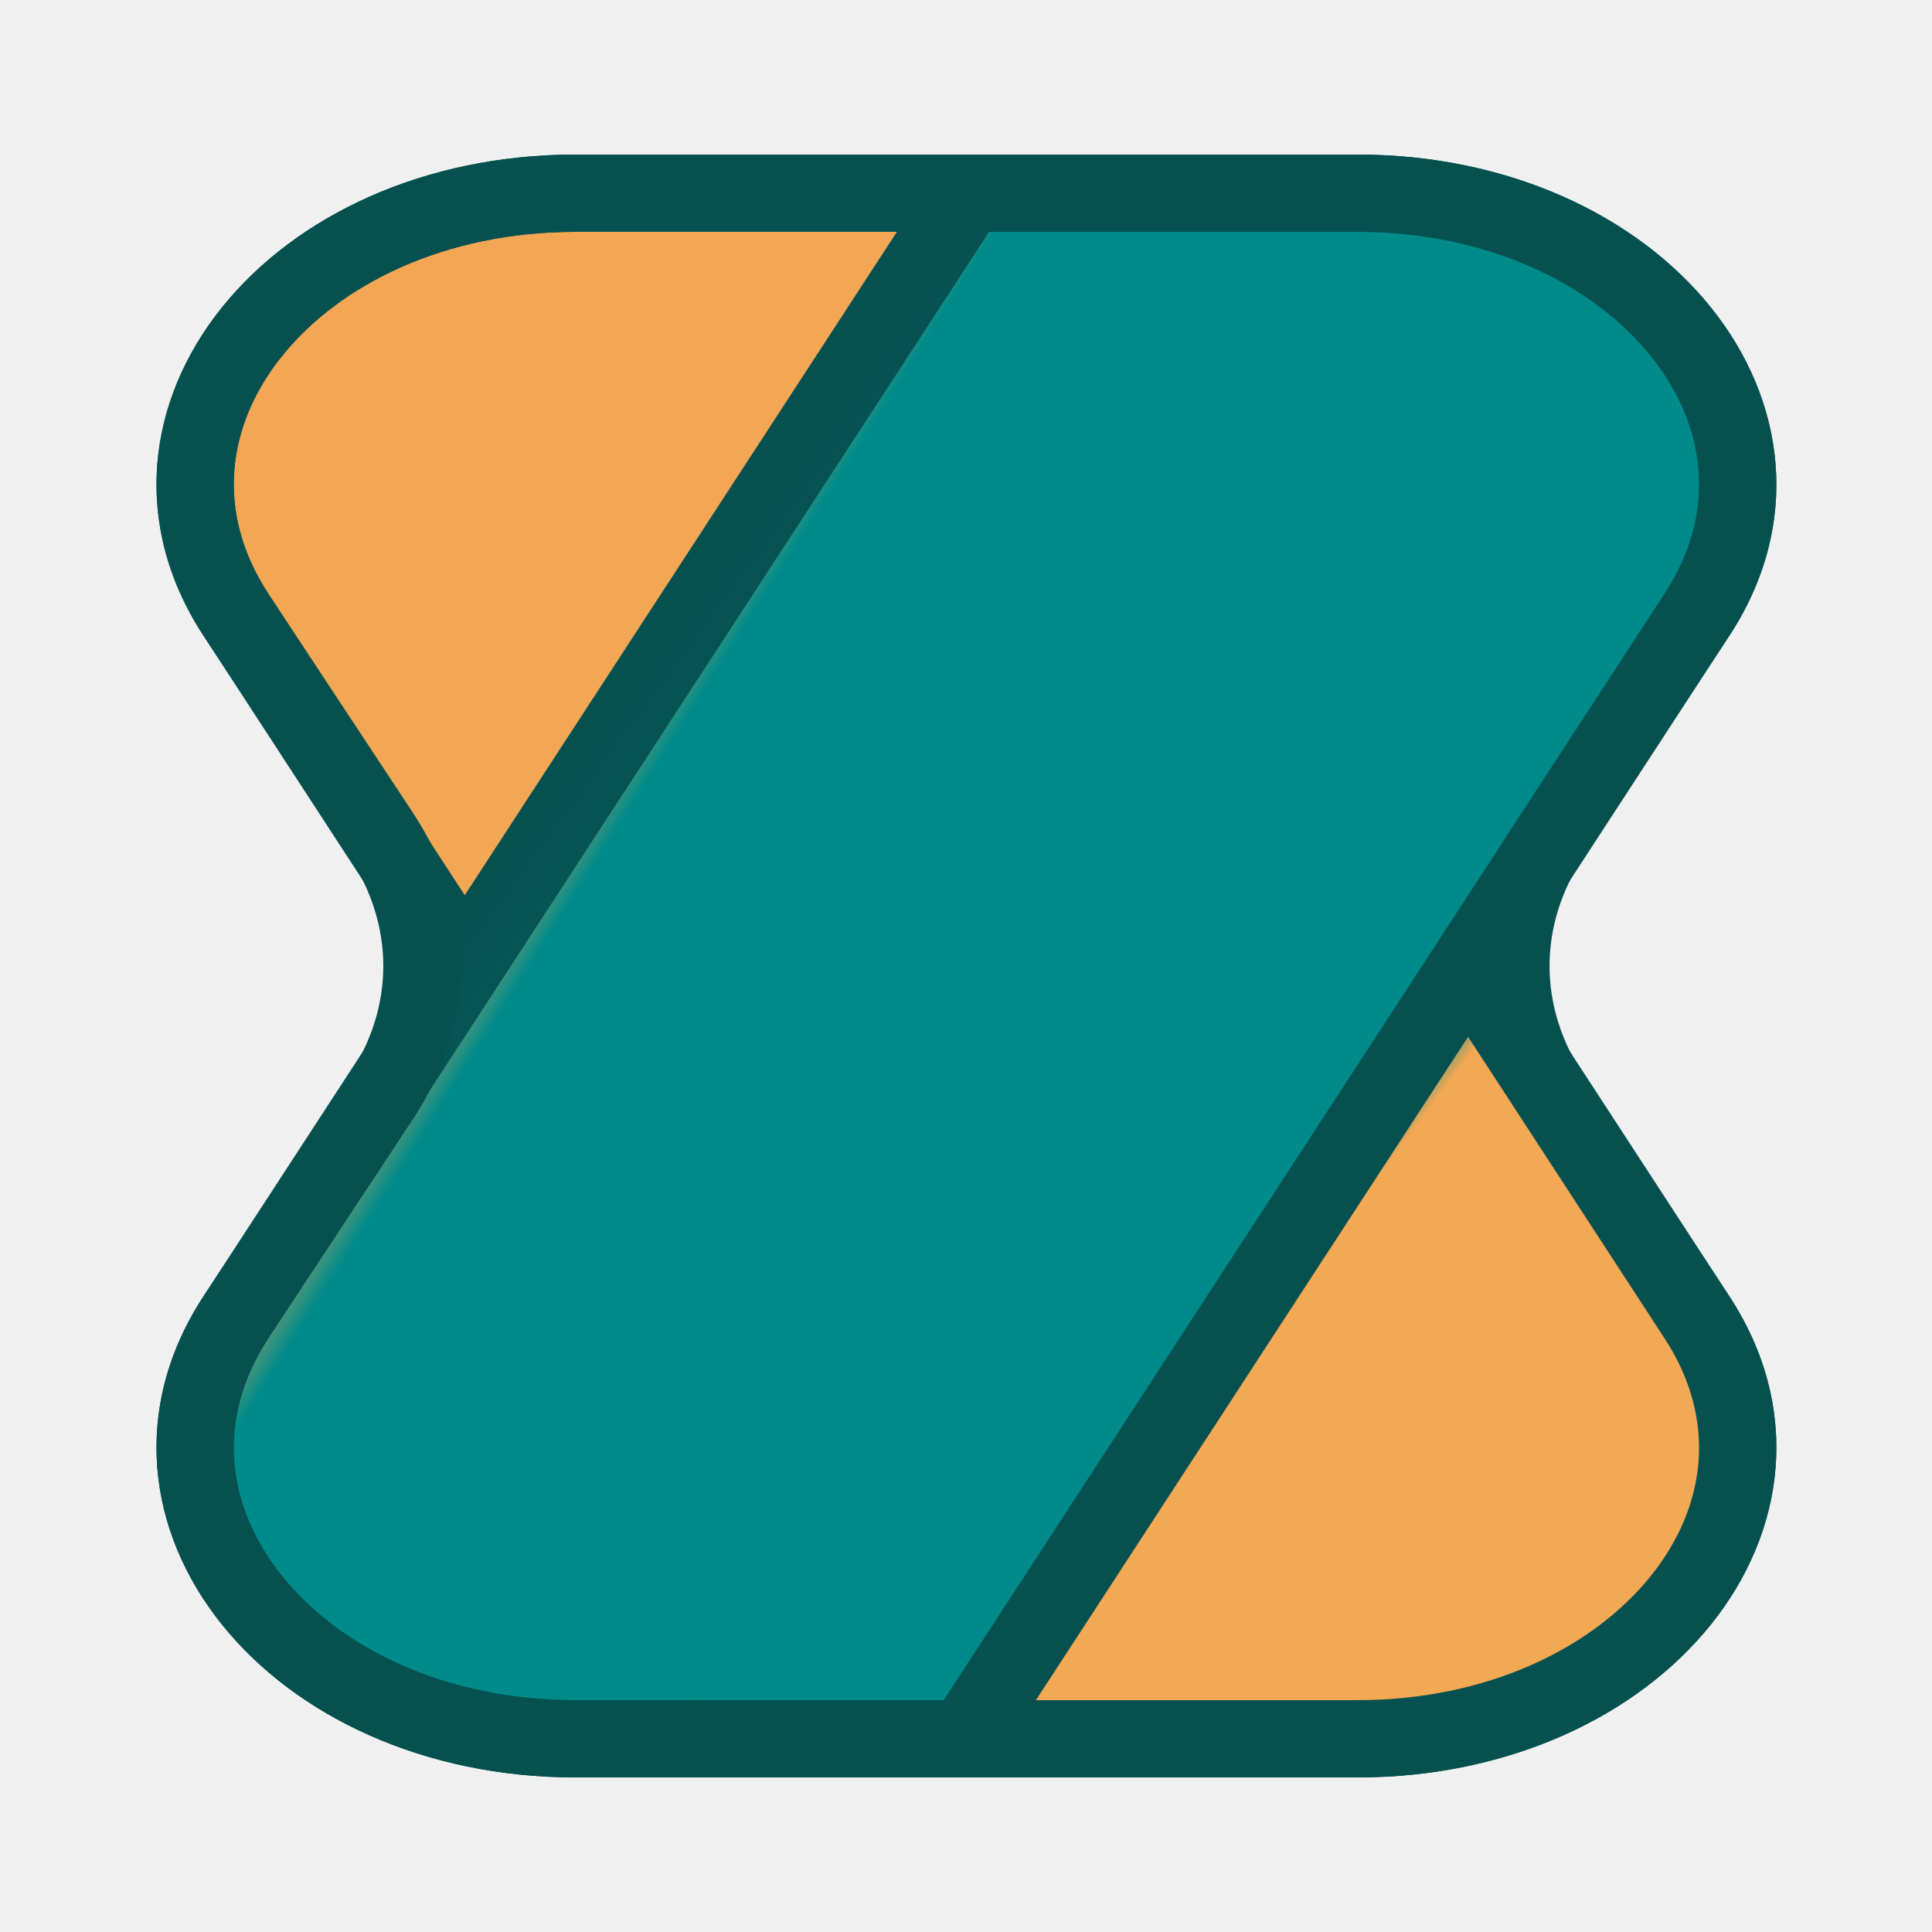
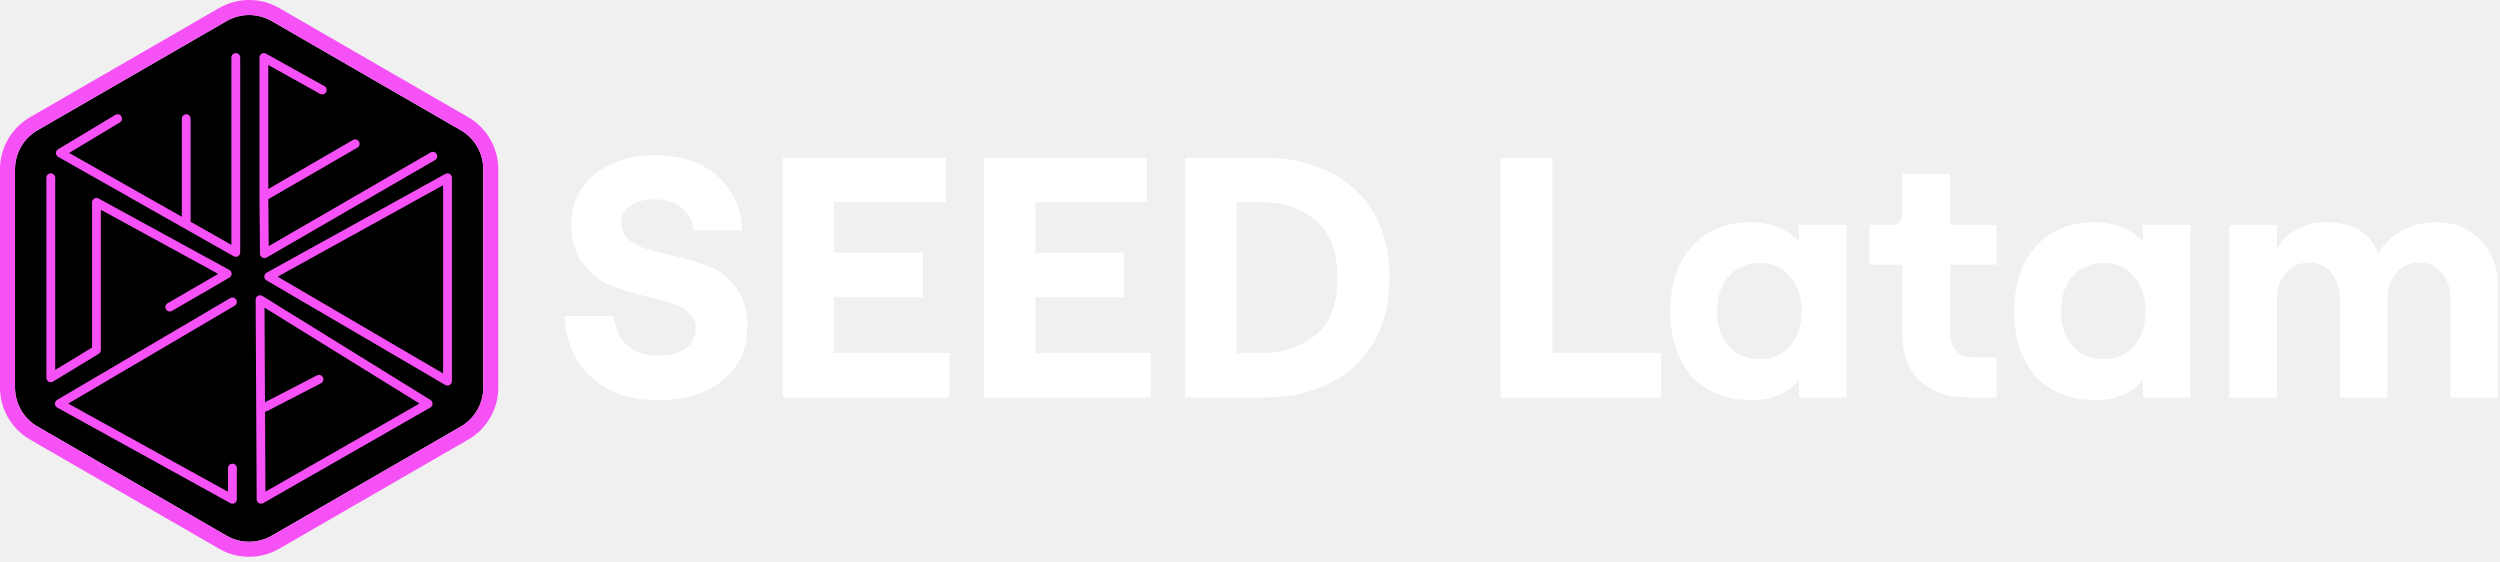
- <svg xmlns="http://www.w3.org/2000/svg" width="1000" height="1000" viewBox="0 0 1000 1000" fill="none">
-   <path d="M297.923 100H501.143L702.51 100C849.093 100 944.16 218.427 878.023 318.64L803.196 432.022C774.988 474.765 774.988 525.235 803.196 567.978L878.023 681.359C944.16 781.573 849.093 900 702.51 900H297.923C151.786 900 56.694 782.228 121.951 682.059L240.556 500L121.951 317.941C56.694 217.772 151.786 100 297.923 100Z" fill="url(#paint0_linear_1_155)" />
-   <path d="M878.023 318.64L894.716 329.657L894.716 329.657L878.023 318.64ZM803.196 432.022L819.888 443.039L819.888 443.039L803.196 432.022ZM803.196 567.978L819.888 556.961L819.888 556.961L803.196 567.978ZM878.023 681.359L894.716 670.343L894.716 670.343L878.023 681.359ZM240.556 500L257.314 510.917L257.314 510.917L240.556 500ZM121.951 682.059L105.193 671.142L105.193 671.142L121.951 682.059ZM121.951 317.941L138.708 307.024L138.708 307.024L121.951 317.941ZM297.923 80H501.143V120H297.923V80ZM501.143 80L702.51 80V120L501.143 120V80ZM894.716 329.657L819.888 443.039L786.503 421.006L861.331 307.624L894.716 329.657ZM819.888 556.961L894.716 670.343L861.331 692.376L786.503 578.994L819.888 556.961ZM517.901 110.917L257.314 510.917L223.799 489.083L484.386 89.083L517.901 110.917ZM257.314 510.917L138.708 692.976L105.193 671.142L223.799 489.083L257.314 510.917ZM138.708 307.024L257.314 489.083L223.799 510.917L105.193 328.858L138.708 307.024ZM819.888 443.039C796.09 479.099 796.09 520.901 819.888 556.961L786.503 578.994C753.885 529.569 753.885 470.431 786.503 421.006L819.888 443.039ZM297.923 920C219.681 920 153.299 888.462 115.103 841.157C76.397 793.22 67.318 729.281 105.193 671.142L138.708 692.976C111.327 735.007 117.165 780.038 146.225 816.029C175.796 852.652 230.028 880 297.923 880V920ZM702.51 80C780.988 80 847.497 111.713 885.633 159.22C924.287 207.372 933.083 271.521 894.716 329.657L861.331 307.624C889.1 265.546 883.432 220.375 854.44 184.26C824.931 147.5 770.615 120 702.51 120V80ZM894.716 670.343C933.083 728.479 924.287 792.628 885.633 840.78C847.497 888.287 780.988 920 702.51 920V880C770.615 880 824.931 852.5 854.44 815.74C883.432 779.625 889.1 734.454 861.331 692.376L894.716 670.343ZM297.923 120C230.028 120 175.796 147.348 146.225 183.971C117.165 219.962 111.327 264.994 138.708 307.024L105.193 328.858C67.318 270.719 76.397 206.78 115.103 158.843C153.299 111.538 219.681 80 297.923 80V120ZM702.51 920H297.923V880H702.51V920Z" fill="#065050" />
-   <path d="M702.514 900H499.293H297.926C151.343 900 56.276 781.573 122.413 681.36L197.24 567.978C225.449 525.235 225.449 474.765 197.24 432.022L122.413 318.64C56.276 218.427 151.343 100 297.926 100L702.514 100C848.65 100 943.742 217.772 878.485 317.941L759.88 500L878.485 682.059C943.742 782.228 848.65 900 702.514 900Z" fill="url(#paint1_linear_1_155)" />
-   <path d="M122.413 681.36L105.72 670.343L105.72 670.343L122.413 681.36ZM197.24 567.978L180.548 556.961L180.548 556.961L197.24 567.978ZM197.24 432.022L180.548 443.039L180.548 443.039L197.24 432.022ZM122.413 318.64L105.72 329.657L105.72 329.657L122.413 318.64ZM878.485 317.941L861.728 307.024L861.728 307.024L878.485 317.941ZM878.485 682.059L895.243 671.142L895.243 671.142L878.485 682.059ZM702.514 920H499.293V880H702.514V920ZM499.293 920H297.926V880H499.293V920ZM105.72 670.343L180.548 556.961L213.933 578.994L139.105 692.376L105.72 670.343ZM180.548 443.039L105.72 329.657L139.105 307.624L213.933 421.006L180.548 443.039ZM482.535 889.083L743.122 489.083L776.638 510.917L516.051 910.917L482.535 889.083ZM743.122 489.083L861.728 307.024L895.243 328.858L776.638 510.917L743.122 489.083ZM861.728 692.976L743.122 510.917L776.638 489.083L895.243 671.142L861.728 692.976ZM180.548 556.961C204.346 520.901 204.346 479.099 180.548 443.039L213.933 421.006C246.551 470.431 246.551 529.569 213.933 578.994L180.548 556.961ZM702.514 80C780.755 80 847.138 111.538 885.333 158.843C924.039 206.78 933.119 270.719 895.243 328.858L861.728 307.024C889.109 264.993 883.271 219.962 854.211 183.971C824.64 147.348 770.409 120 702.514 120V80ZM297.926 920C219.448 920 152.939 888.287 114.803 840.78C76.149 792.628 67.353 728.479 105.72 670.343L139.105 692.376C111.336 734.454 117.005 779.625 145.996 815.74C175.505 852.5 229.821 880 297.926 880V920ZM105.72 329.657C67.353 271.521 76.149 207.372 114.803 159.22C152.939 111.713 219.448 80 297.926 80V120C229.821 120 175.505 147.5 145.996 184.26C117.005 220.375 111.336 265.546 139.105 307.624L105.72 329.657ZM702.514 880C770.409 880 824.64 852.652 854.211 816.029C883.271 780.038 889.109 735.006 861.728 692.976L895.243 671.142C933.119 729.281 924.039 793.22 885.333 841.157C847.138 888.462 780.755 920 702.514 920V880ZM297.926 80L702.514 80V120L297.926 120V80Z" fill="#065050" />
-   <defs>
-     <linearGradient id="paint0_linear_1_155" x1="159.286" y1="189.302" x2="381.839" y2="329.962" gradientUnits="userSpaceOnUse">
-       <stop offset="0.861" stop-color="#F3A754" />
-       <stop offset="1" stop-color="#008B8A" />
-     </linearGradient>
-     <linearGradient id="paint1_linear_1_155" x1="889.056" y1="850.506" x2="163.476" y2="312.955" gradientUnits="userSpaceOnUse">
-       <stop offset="0.315" stop-color="#F3A854" />
-       <stop offset="0.337" stop-color="#008B8A" />
-       <stop offset="0.824" stop-color="#008B8A" stop-opacity="0" />
-     </linearGradient>
-   </defs>
+ <svg xmlns="http://www.w3.org/2000/svg" width="316" height="71" viewBox="0 0 316 71" fill="none">
+   <path d="M83.124 50.584C80.846 50.584 78.827 50.152 77.068 49.287C75.337 48.393 73.967 47.153 72.958 45.566C71.977 43.951 71.444 42.077 71.357 39.942H77.587C77.731 41.5 78.279 42.725 79.231 43.62C80.211 44.514 81.509 44.961 83.124 44.961C84.595 44.961 85.763 44.658 86.628 44.052C87.493 43.447 87.926 42.581 87.926 41.456C87.926 40.678 87.666 40.058 87.147 39.596C86.657 39.106 86.037 38.731 85.287 38.471C84.537 38.212 83.47 37.909 82.086 37.563C80.038 37.073 78.351 36.554 77.024 36.006C75.727 35.429 74.602 34.52 73.65 33.28C72.698 32.04 72.222 30.338 72.222 28.175C72.222 26.532 72.669 25.061 73.564 23.763C74.457 22.465 75.698 21.456 77.284 20.735C78.87 19.985 80.687 19.61 82.735 19.61C84.898 19.61 86.801 19.999 88.445 20.778C90.089 21.557 91.373 22.667 92.295 24.109C93.247 25.551 93.752 27.224 93.809 29.127H87.666C87.522 27.916 87.018 26.964 86.152 26.272C85.287 25.551 84.148 25.191 82.735 25.191C81.437 25.191 80.413 25.465 79.663 26.012C78.913 26.56 78.538 27.281 78.538 28.175C78.538 29.012 78.798 29.675 79.317 30.166C79.836 30.656 80.5 31.045 81.307 31.334C82.115 31.593 83.225 31.881 84.638 32.199C86.715 32.689 88.402 33.194 89.7 33.713C90.998 34.232 92.108 35.112 93.031 36.352C93.983 37.563 94.458 39.236 94.458 41.37C94.458 43.245 93.983 44.874 93.031 46.258C92.079 47.643 90.752 48.71 89.051 49.46C87.349 50.21 85.374 50.584 83.124 50.584Z" fill="white" />
+   <path d="M98.941 19.956H119.533V25.537H105.43V31.939H116.677V37.563H105.43V44.614H120.009V50.238H98.941V19.956Z" fill="white" />
+   <path d="M124.373 19.956H144.965V25.537H130.862V31.939H142.11V37.563H130.862V44.614H145.441V50.238H124.373V19.956Z" fill="white" />
+   <path d="M149.806 19.956H159.972C162.856 19.956 165.481 20.518 167.845 21.643C170.21 22.739 172.099 24.426 173.513 26.705C174.926 28.983 175.632 31.78 175.632 35.097C175.632 38.385 174.926 41.168 173.513 43.447C172.099 45.725 170.21 47.426 167.845 48.551C165.481 49.676 162.856 50.238 159.972 50.238H149.806V19.956ZM159.323 44.614C162.121 44.614 164.442 43.865 166.288 42.365C168.134 40.836 169.057 38.414 169.057 35.097C169.057 31.78 168.134 29.358 166.288 27.829C164.442 26.301 162.121 25.537 159.323 25.537H156.295V44.614H159.323Z" fill="white" />
+   <path d="M189.695 19.956H196.228V44.614H209.941V50.238H189.695V19.956Z" fill="white" />
+   <path d="M221.415 50.584C218.214 50.584 215.69 49.575 213.844 47.556C212.027 45.509 211.119 42.769 211.119 39.337C211.119 37.087 211.523 35.112 212.33 33.41C213.167 31.708 214.349 30.396 215.878 29.473C217.406 28.55 219.223 28.089 221.329 28.089C222.626 28.089 223.794 28.32 224.833 28.781C225.9 29.214 226.751 29.819 227.385 30.598V28.435H233.398V50.238H227.385V47.946C226.808 48.753 225.986 49.402 224.919 49.892C223.852 50.354 222.684 50.584 221.415 50.584ZM222.367 45.393C223.982 45.393 225.28 44.845 226.26 43.749C227.241 42.625 227.731 41.154 227.731 39.337C227.731 37.491 227.241 36.02 226.26 34.924C225.28 33.799 223.982 33.237 222.367 33.237C220.781 33.237 219.497 33.799 218.517 34.924C217.536 36.02 217.046 37.491 217.046 39.337C217.046 41.154 217.536 42.625 218.517 43.749C219.497 44.845 220.781 45.393 222.367 45.393Z" fill="white" />
+   <path d="M248.779 50.238C246.241 50.238 244.222 49.546 242.723 48.162C241.223 46.778 240.473 44.831 240.473 42.322V33.453H236.32V28.435H239.002C239.983 28.435 240.473 27.93 240.473 26.921V21.989H246.53V28.435H252.37V33.453H246.53V42.062C246.53 44.139 247.539 45.177 249.558 45.177H252.37V50.238H248.779Z" fill="white" />
+   <path d="M264.887 50.584C261.686 50.584 259.162 49.575 257.316 47.556C255.499 45.509 254.591 42.769 254.591 39.337C254.591 37.087 254.995 35.112 255.802 33.41C256.639 31.708 257.821 30.396 259.35 29.473C260.878 28.55 262.695 28.089 264.8 28.089C266.098 28.089 267.266 28.32 268.305 28.781C269.372 29.214 270.222 29.819 270.857 30.598V28.435H276.87V50.238H270.857V47.946C270.28 48.753 269.458 49.402 268.391 49.892C267.324 50.354 266.156 50.584 264.887 50.584ZM265.839 45.393C267.454 45.393 268.752 44.845 269.732 43.749C270.713 42.625 271.203 41.154 271.203 39.337C271.203 37.491 270.713 36.02 269.732 34.924C268.752 33.799 267.454 33.237 265.839 33.237C264.253 33.237 262.969 33.799 261.989 34.924C261.008 36.02 260.518 37.491 260.518 39.337C260.518 41.154 261.008 42.625 261.989 43.749C262.969 44.845 264.253 45.393 265.839 45.393Z" fill="white" />
+   <path d="M281.782 28.435H287.795V31.507C288.401 30.468 289.223 29.646 290.261 29.041C291.328 28.406 292.568 28.089 293.981 28.089C297.356 28.089 299.577 29.416 300.644 32.069C301.22 30.944 302.158 30.007 303.456 29.257C304.782 28.478 306.282 28.089 307.955 28.089C309.483 28.089 310.839 28.435 312.021 29.127C313.204 29.819 314.112 30.771 314.747 31.982C315.41 33.194 315.742 34.52 315.742 35.962V50.238H309.728V37.866C309.728 36.453 309.368 35.328 308.647 34.492C307.955 33.626 307.032 33.194 305.878 33.194C304.638 33.194 303.643 33.626 302.893 34.492C302.143 35.328 301.768 36.453 301.768 37.866V50.238H295.755V37.866C295.755 36.453 295.395 35.328 294.674 34.492C293.982 33.626 293.059 33.194 291.905 33.194C290.665 33.194 289.67 33.626 288.92 34.492C288.17 35.328 287.795 36.453 287.795 37.866V50.238H281.782V28.435Z" fill="white" />
+   <path d="M28.645 2.661C30.407 1.644 32.578 1.644 34.34 2.661L58.238 16.459C60 17.477 61.086 19.357 61.086 21.391V48.987C61.086 51.022 60 52.902 58.238 53.919L34.34 67.717C32.578 68.734 30.407 68.734 28.645 67.717L4.746 53.919C2.984 52.902 1.899 51.022 1.899 48.987V21.391C1.899 19.357 2.984 17.477 4.746 16.459L28.645 2.661Z" fill="black" />
+   <path fill-rule="evenodd" clip-rule="evenodd" d="M35.289 1.017L59.187 14.815C61.537 16.172 62.984 18.678 62.984 21.391V48.987C62.984 51.7 61.537 54.207 59.187 55.563L35.289 69.361C32.939 70.717 30.045 70.717 27.695 69.361L3.797 55.563C1.447 54.207 0 51.7 0 48.987V21.391C0 18.678 1.447 16.172 3.797 14.815L27.695 1.017C30.045 -0.339 32.939 -0.339 35.289 1.017ZM34.34 2.661C32.578 1.644 30.407 1.644 28.644 2.661L4.746 16.459C2.984 17.477 1.898 19.357 1.898 21.391V48.987C1.898 51.022 2.984 52.902 4.746 53.919L28.644 67.717C30.407 68.734 32.578 68.734 34.34 67.717L58.238 53.919C60 52.902 61.086 51.022 61.086 48.987V21.391C61.086 19.357 60 17.477 58.238 16.459L34.34 2.661Z" fill="#F651F6" />
+   <path fill-rule="evenodd" clip-rule="evenodd" d="M33.072 6.79C33.242 6.689 33.453 6.687 33.625 6.783L40.998 10.883C41.267 11.033 41.364 11.373 41.215 11.643C41.066 11.912 40.726 12.009 40.457 11.86L33.912 8.219V23.887L44.62 17.693C44.887 17.539 45.228 17.63 45.382 17.897C45.535 18.165 45.444 18.506 45.178 18.66L33.915 25.175L33.969 31.105L54.433 19.267C54.7 19.113 55.041 19.204 55.194 19.471C55.348 19.738 55.257 20.08 54.99 20.234L33.699 32.55C33.528 32.65 33.316 32.65 33.145 32.552C32.972 32.453 32.865 32.27 32.864 32.072L32.798 24.86L32.798 24.855V7.271C32.798 7.073 32.902 6.89 33.072 6.79ZM29.805 6.712C30.113 6.712 30.363 6.962 30.363 7.271V31.904C30.363 32.102 30.257 32.286 30.086 32.386C29.915 32.486 29.704 32.488 29.531 32.39L7.357 19.832C7.184 19.734 7.076 19.552 7.074 19.353C7.071 19.154 7.174 18.969 7.344 18.867L14.575 14.52C14.839 14.361 15.181 14.447 15.339 14.712C15.498 14.976 15.412 15.319 15.148 15.478L8.738 19.331L22.982 27.398V14.999C22.982 14.69 23.231 14.441 23.539 14.441C23.846 14.441 24.096 14.69 24.096 14.999V28.029L29.248 30.947V7.271C29.248 6.962 29.498 6.712 29.805 6.712ZM6.421 21.909C6.729 21.909 6.978 22.159 6.978 22.468V46.758L11.635 43.929V25.579C11.635 25.382 11.739 25.2 11.908 25.099C12.077 24.998 12.286 24.994 12.459 25.089L28.989 34.116C29.166 34.212 29.277 34.397 29.279 34.599C29.282 34.801 29.175 34.988 29.001 35.089L21.741 39.295C21.474 39.449 21.133 39.358 20.979 39.091C20.825 38.824 20.917 38.483 21.183 38.328L27.584 34.62L12.75 26.519V44.244C12.75 44.439 12.648 44.62 12.481 44.721L6.71 48.226C6.538 48.331 6.323 48.334 6.147 48.235C5.972 48.136 5.864 47.95 5.864 47.749V22.468C5.864 22.159 6.113 21.909 6.421 21.909ZM56.847 21.987C57.017 22.087 57.121 22.27 57.121 22.468V48.175C57.121 48.375 57.015 48.56 56.842 48.659C56.669 48.759 56.456 48.758 56.283 48.657L33.683 35.439C33.51 35.338 33.404 35.151 33.407 34.95C33.409 34.749 33.519 34.565 33.695 34.468L56.295 21.979C56.468 21.883 56.678 21.886 56.847 21.987ZM35.093 34.971L56.007 47.203V23.413L35.093 34.971ZM32.599 37.395C32.776 37.296 32.993 37.301 33.165 37.407L54.41 50.553C54.577 50.657 54.677 50.841 54.674 51.038C54.671 51.235 54.564 51.415 54.393 51.513L33.276 63.592C33.104 63.69 32.893 63.69 32.721 63.59C32.55 63.491 32.444 63.308 32.443 63.11L32.315 37.885C32.314 37.682 32.423 37.495 32.599 37.395ZM33.434 38.886L33.495 50.844L40.066 47.452C40.34 47.311 40.675 47.419 40.816 47.693C40.957 47.967 40.85 48.304 40.576 48.445L33.718 51.985C33.648 52.021 33.575 52.041 33.501 52.046L33.552 62.148L53.026 51.009L33.434 38.886ZM29.859 37.883C30.015 38.148 29.926 38.491 29.66 38.647L8.624 51.013L28.821 62.162V59.169C28.821 58.86 29.071 58.61 29.378 58.61C29.686 58.61 29.936 58.86 29.936 59.169V63.107C29.936 63.304 29.831 63.487 29.662 63.588C29.492 63.688 29.282 63.691 29.11 63.596L7.228 51.517C7.053 51.42 6.943 51.236 6.94 51.036C6.937 50.835 7.042 50.648 7.215 50.547L29.096 37.683C29.362 37.527 29.703 37.617 29.859 37.883Z" fill="#F651F6" />
</svg>
